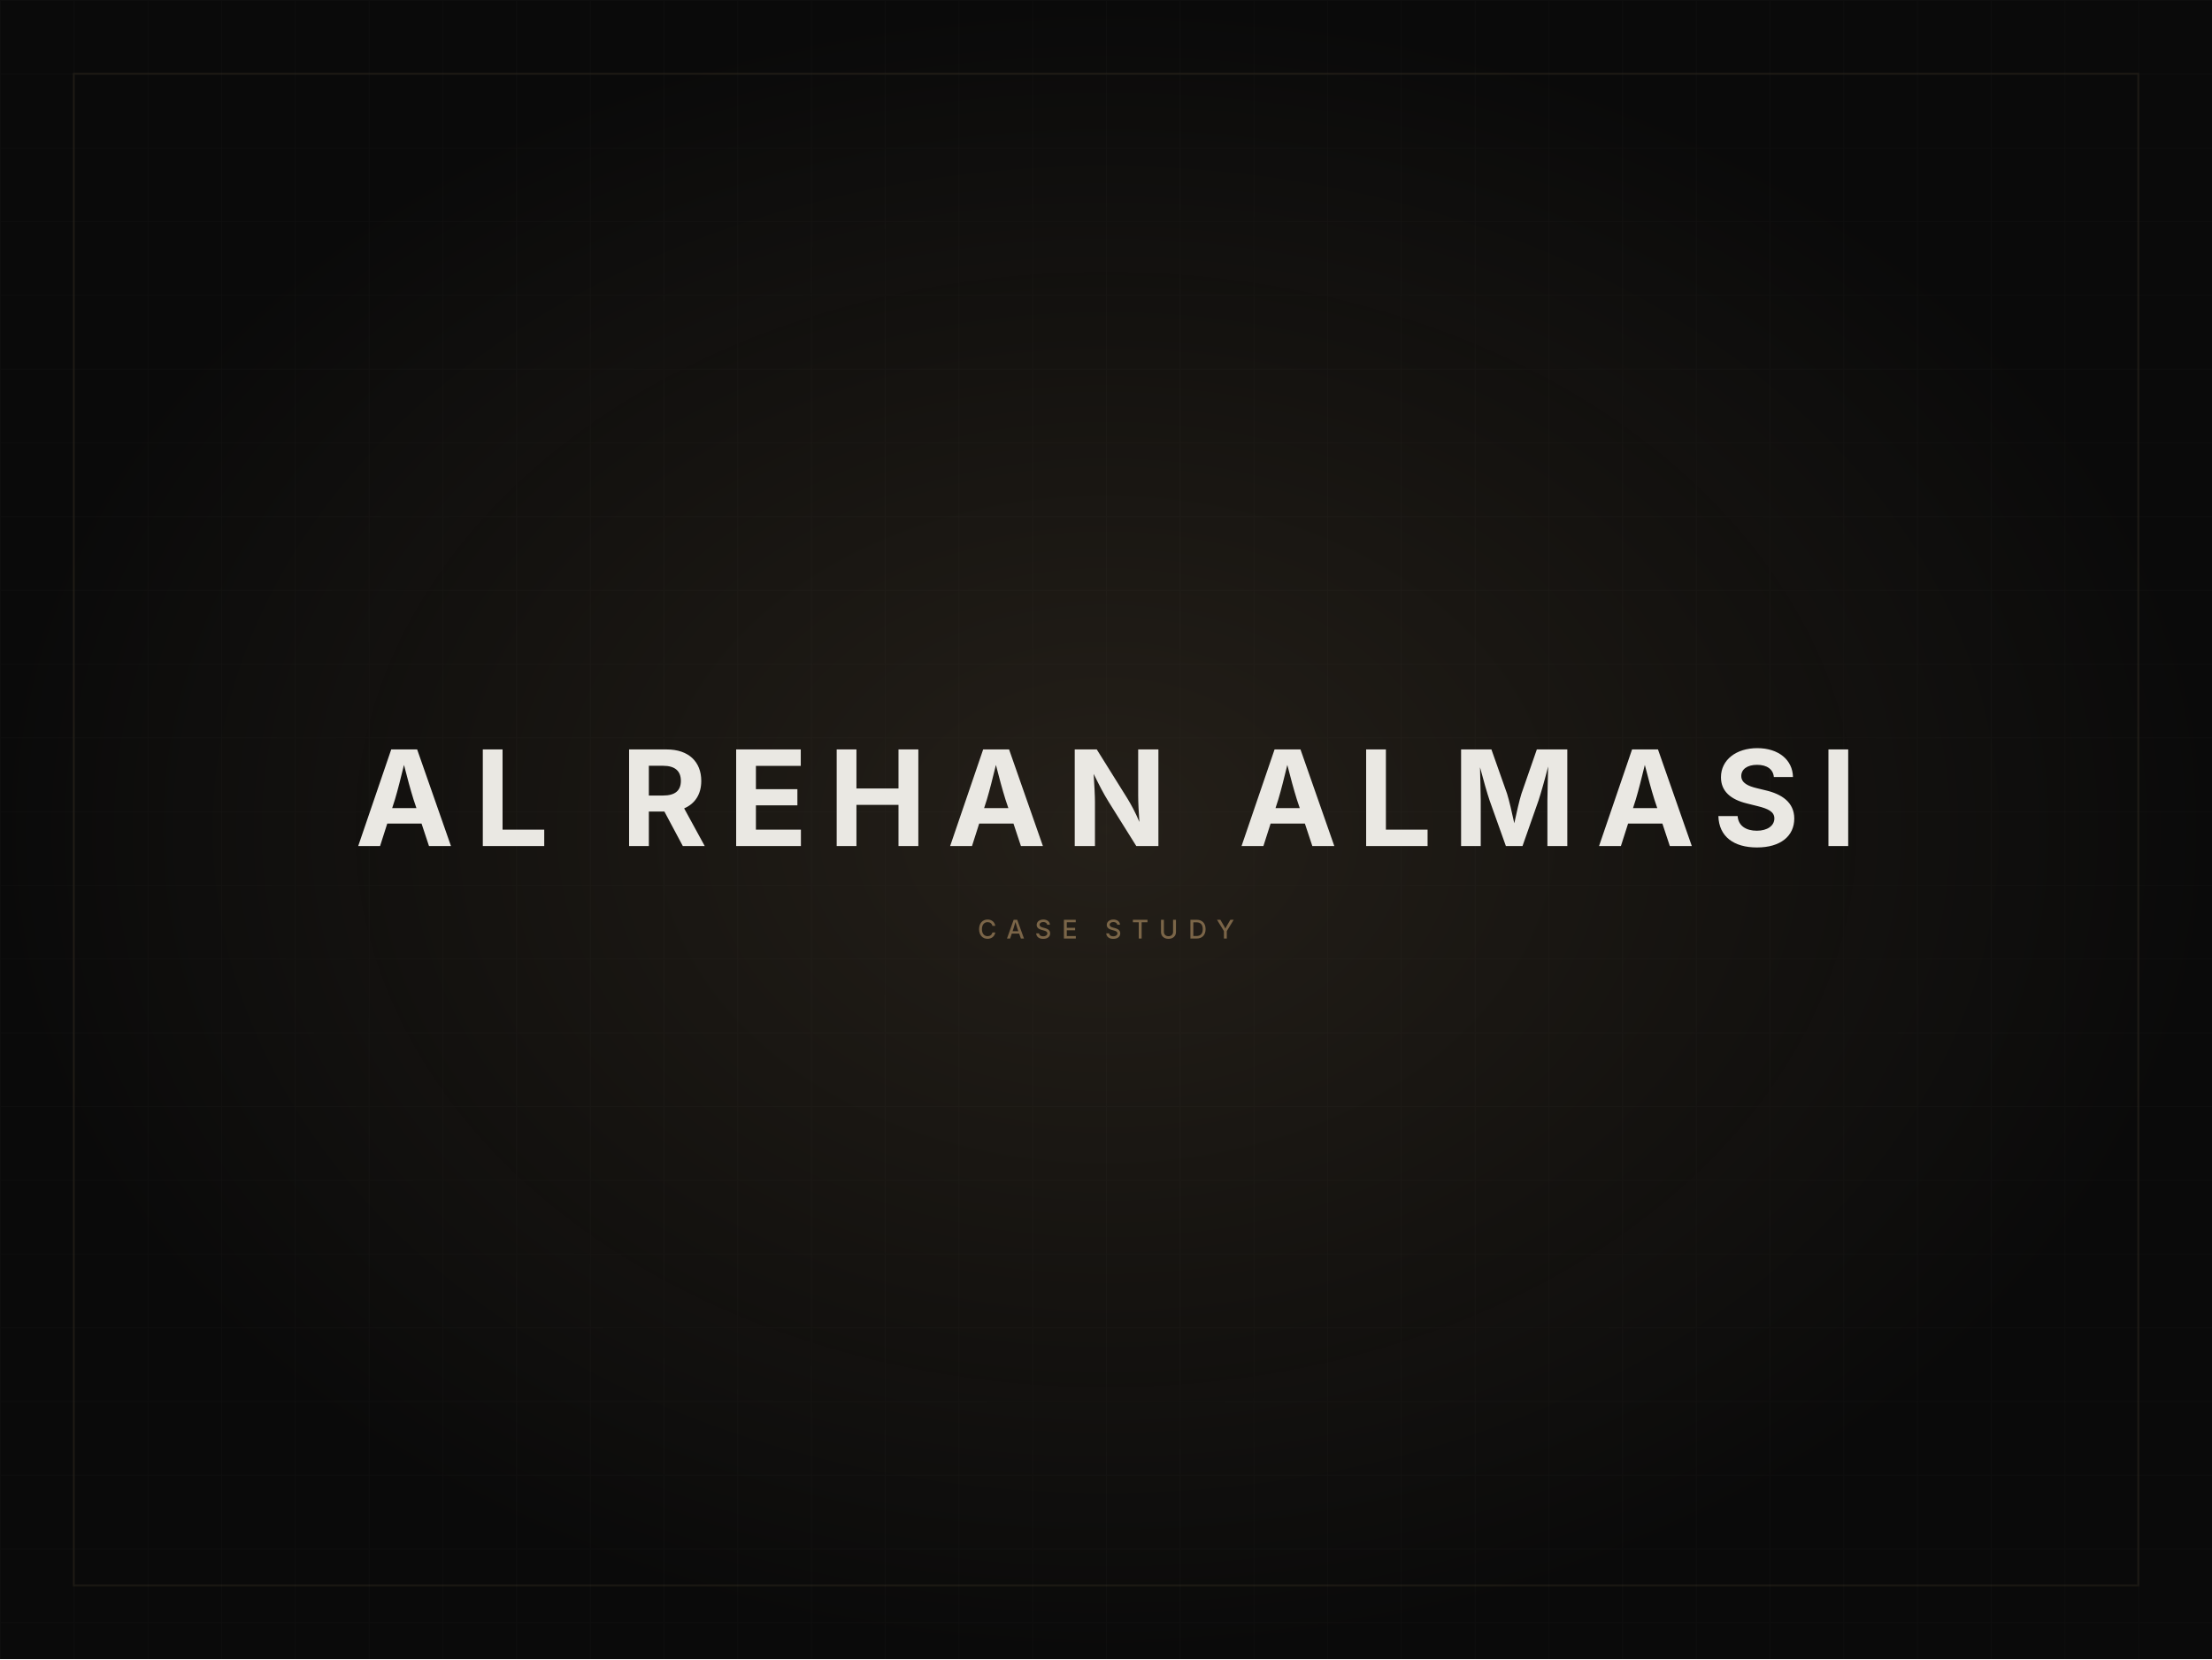
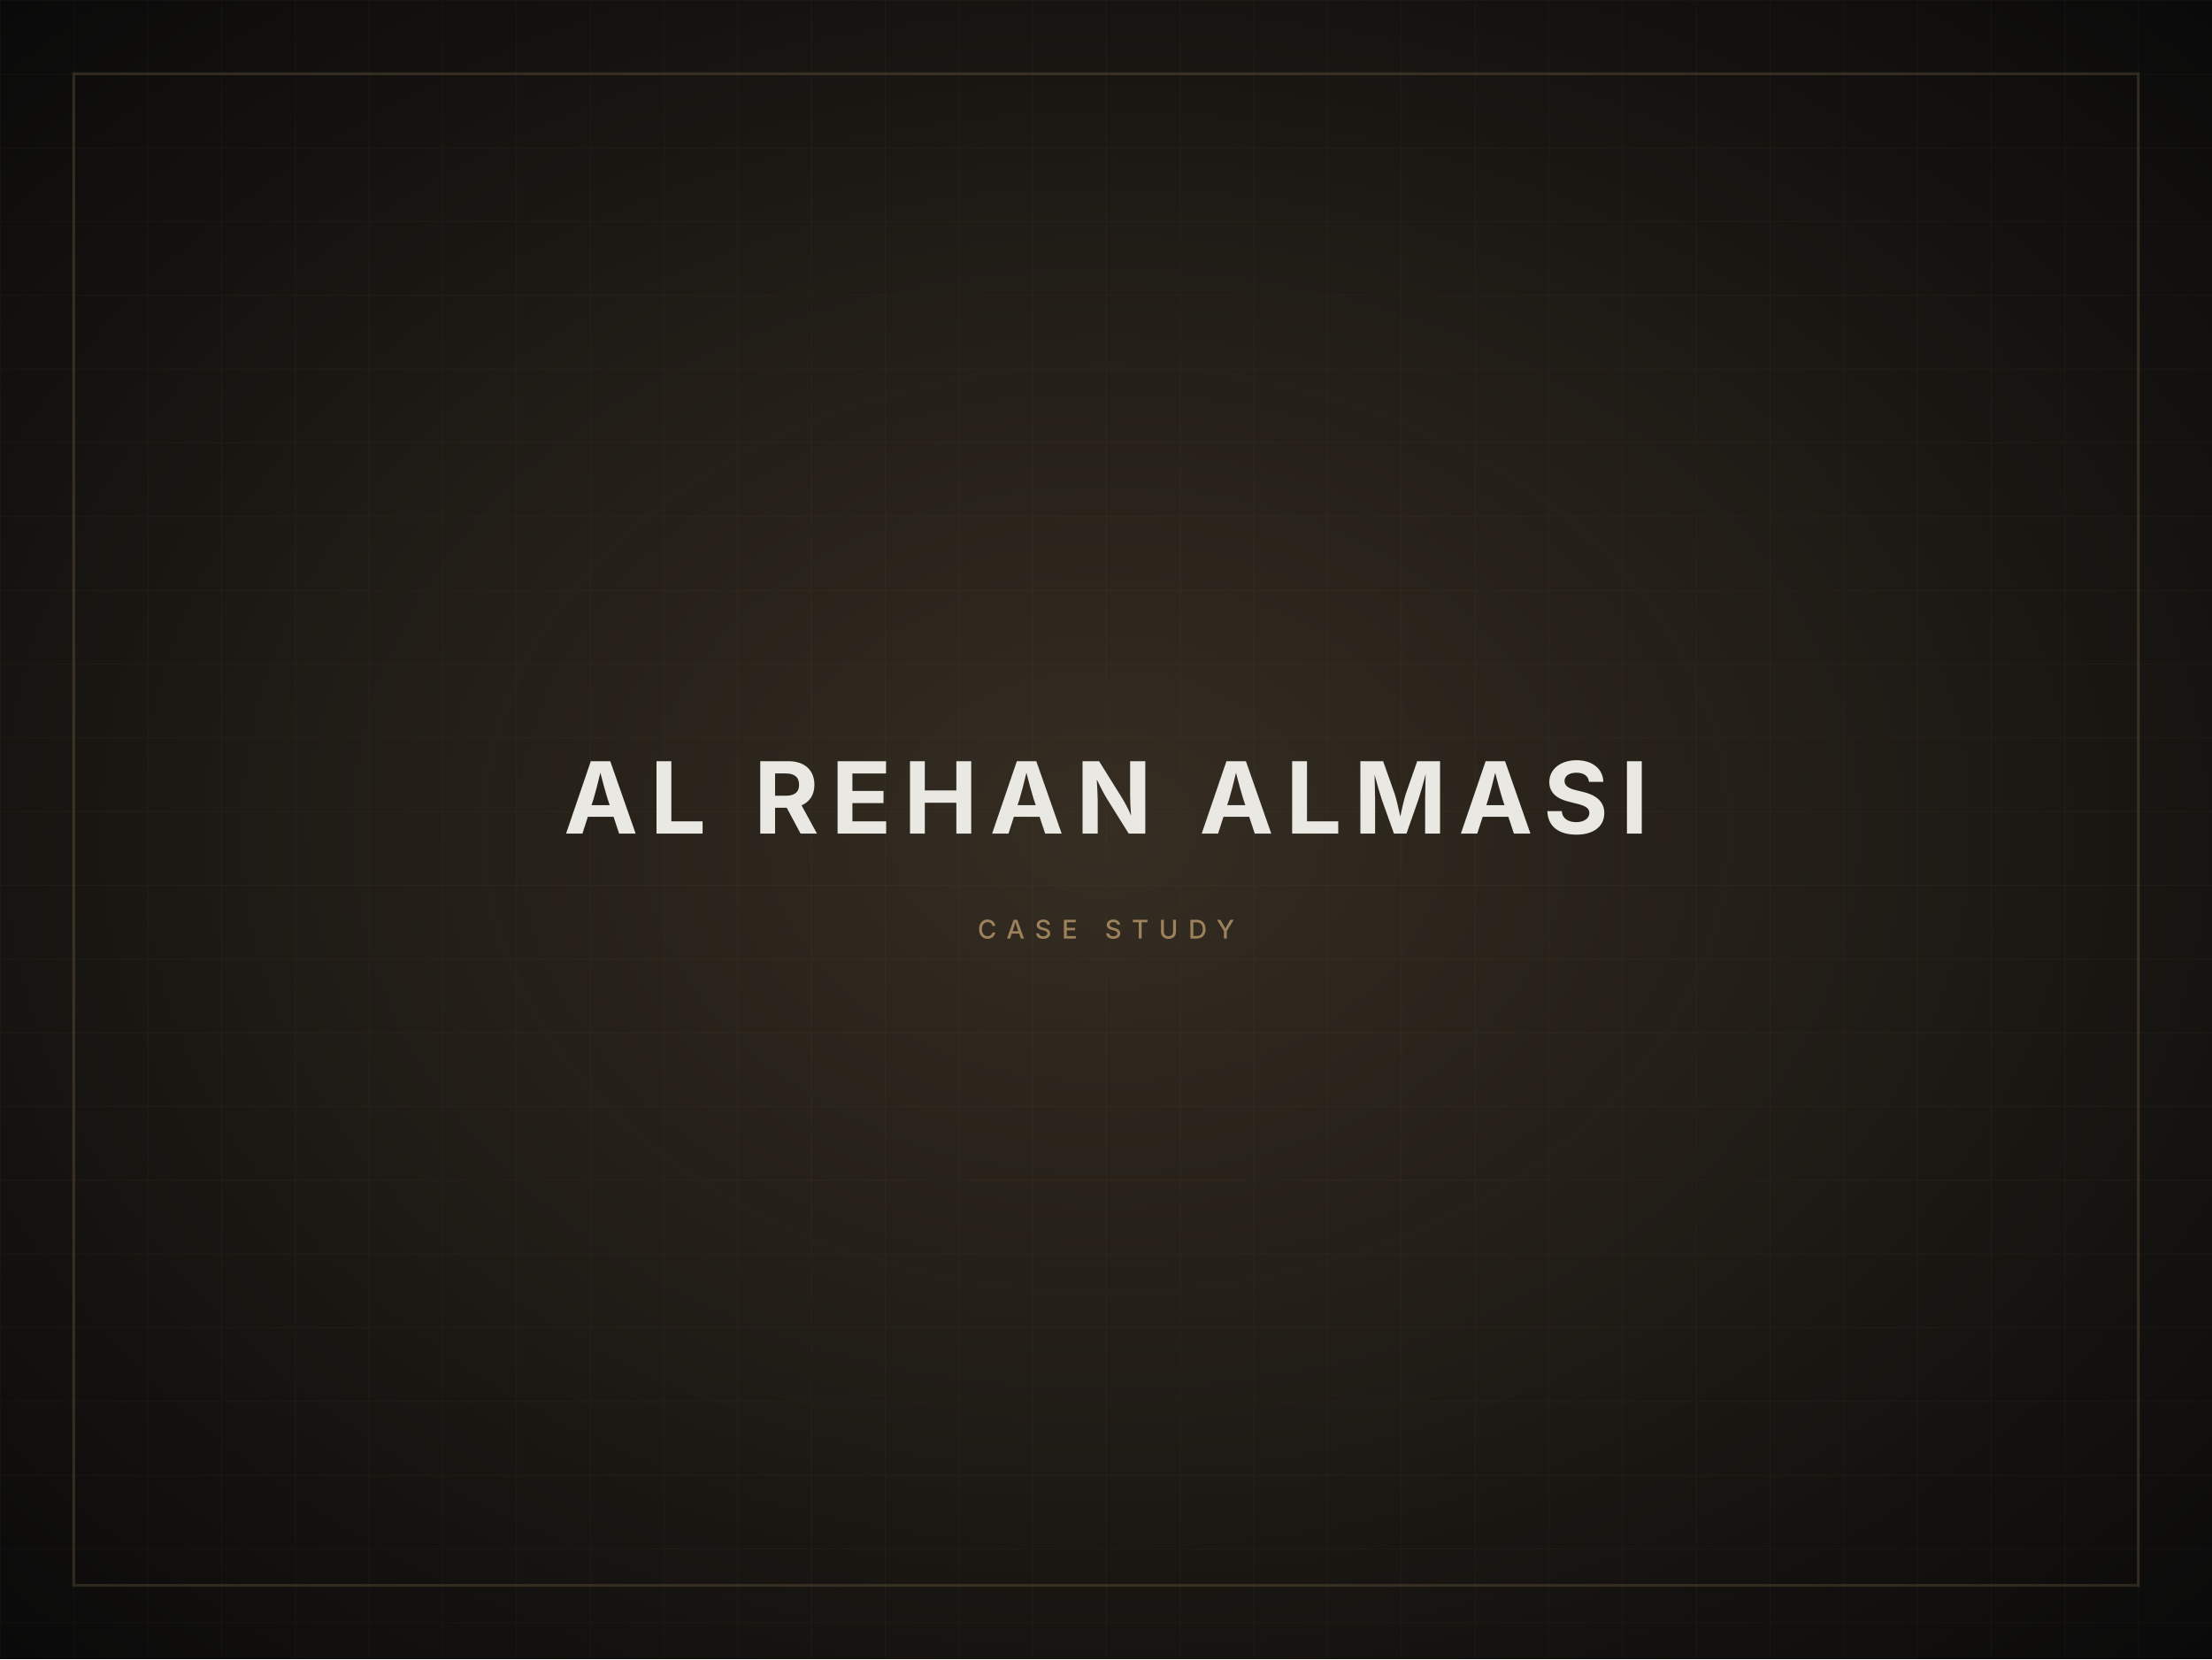
<svg xmlns="http://www.w3.org/2000/svg" width="1200" height="900" viewBox="0 0 1200 900">
  <defs>
-     <radialGradient id="goldGlow" cx="50%" cy="50%" r="50%" fx="50%" fy="50%">
-       <stop offset="0%" stop-color="rgba(184, 151, 106, 0.15)" />
+     <radialGradient id="goldGlow" cx="50%" cy="50%" r="70%" fx="50%" fy="50%">
+       <stop offset="0%" stop-color="rgba(184, 151, 106, 0.25)" />
      <stop offset="100%" stop-color="rgba(184, 151, 106, 0)" />
    </radialGradient>
    <pattern id="grid" width="40" height="40" patternUnits="userSpaceOnUse">
-       <path d="M 40 0 L 0 0 0 40" fill="none" stroke="rgba(234, 232, 227, 0.02)" stroke-width="1" />
+       <path d="M 40 0 L 0 0 0 40" fill="none" stroke="rgba(184, 151, 106, 0.04)" stroke-width="1" />
    </pattern>
  </defs>
  <rect width="100%" height="100%" fill="#0A0A0A" />
  <rect width="100%" height="100%" fill="url(#grid)" />
  <rect width="100%" height="100%" fill="url(#goldGlow)" />
-   <rect x="40" y="40" width="1120" height="820" fill="none" stroke="rgba(184, 151, 106, 0.1)" stroke-width="1" />
-   <text x="50%" y="48%" font-family="-apple-system, BlinkMacSystemFont, 'Inter', 'Segoe UI', Roboto, Helvetica, Arial, sans-serif" font-size="72" font-weight="700" fill="#EAE8E3" text-anchor="middle" dominant-baseline="middle" letter-spacing="0.15em">
+   <rect x="40" y="40" width="1120" height="820" fill="none" stroke="rgba(184, 151, 106, 0.2)" stroke-width="1.5" />
+   <text x="50%" y="48%" font-family="-apple-system, BlinkMacSystemFont, 'Inter', 'Segoe UI', Roboto, Helvetica, Arial, sans-serif" font-size="54" font-weight="700" fill="#EAE8E3" text-anchor="middle" dominant-baseline="middle" letter-spacing="0.12em">
    AL REHAN ALMASI
  </text>
-   <text x="50%" y="56%" font-family="-apple-system, BlinkMacSystemFont, 'Inter', 'Segoe UI', Roboto, sans-serif" font-size="14" font-weight="500" fill="rgba(184, 151, 106, 0.6)" text-anchor="middle" dominant-baseline="middle" letter-spacing="0.4em">
+   <text x="50%" y="56%" font-family="-apple-system, BlinkMacSystemFont, 'Inter', 'Segoe UI', Roboto, sans-serif" font-size="14" font-weight="500" fill="rgba(184, 151, 106, 0.8)" text-anchor="middle" dominant-baseline="middle" letter-spacing="0.4em">
    CASE STUDY
  </text>
</svg>
